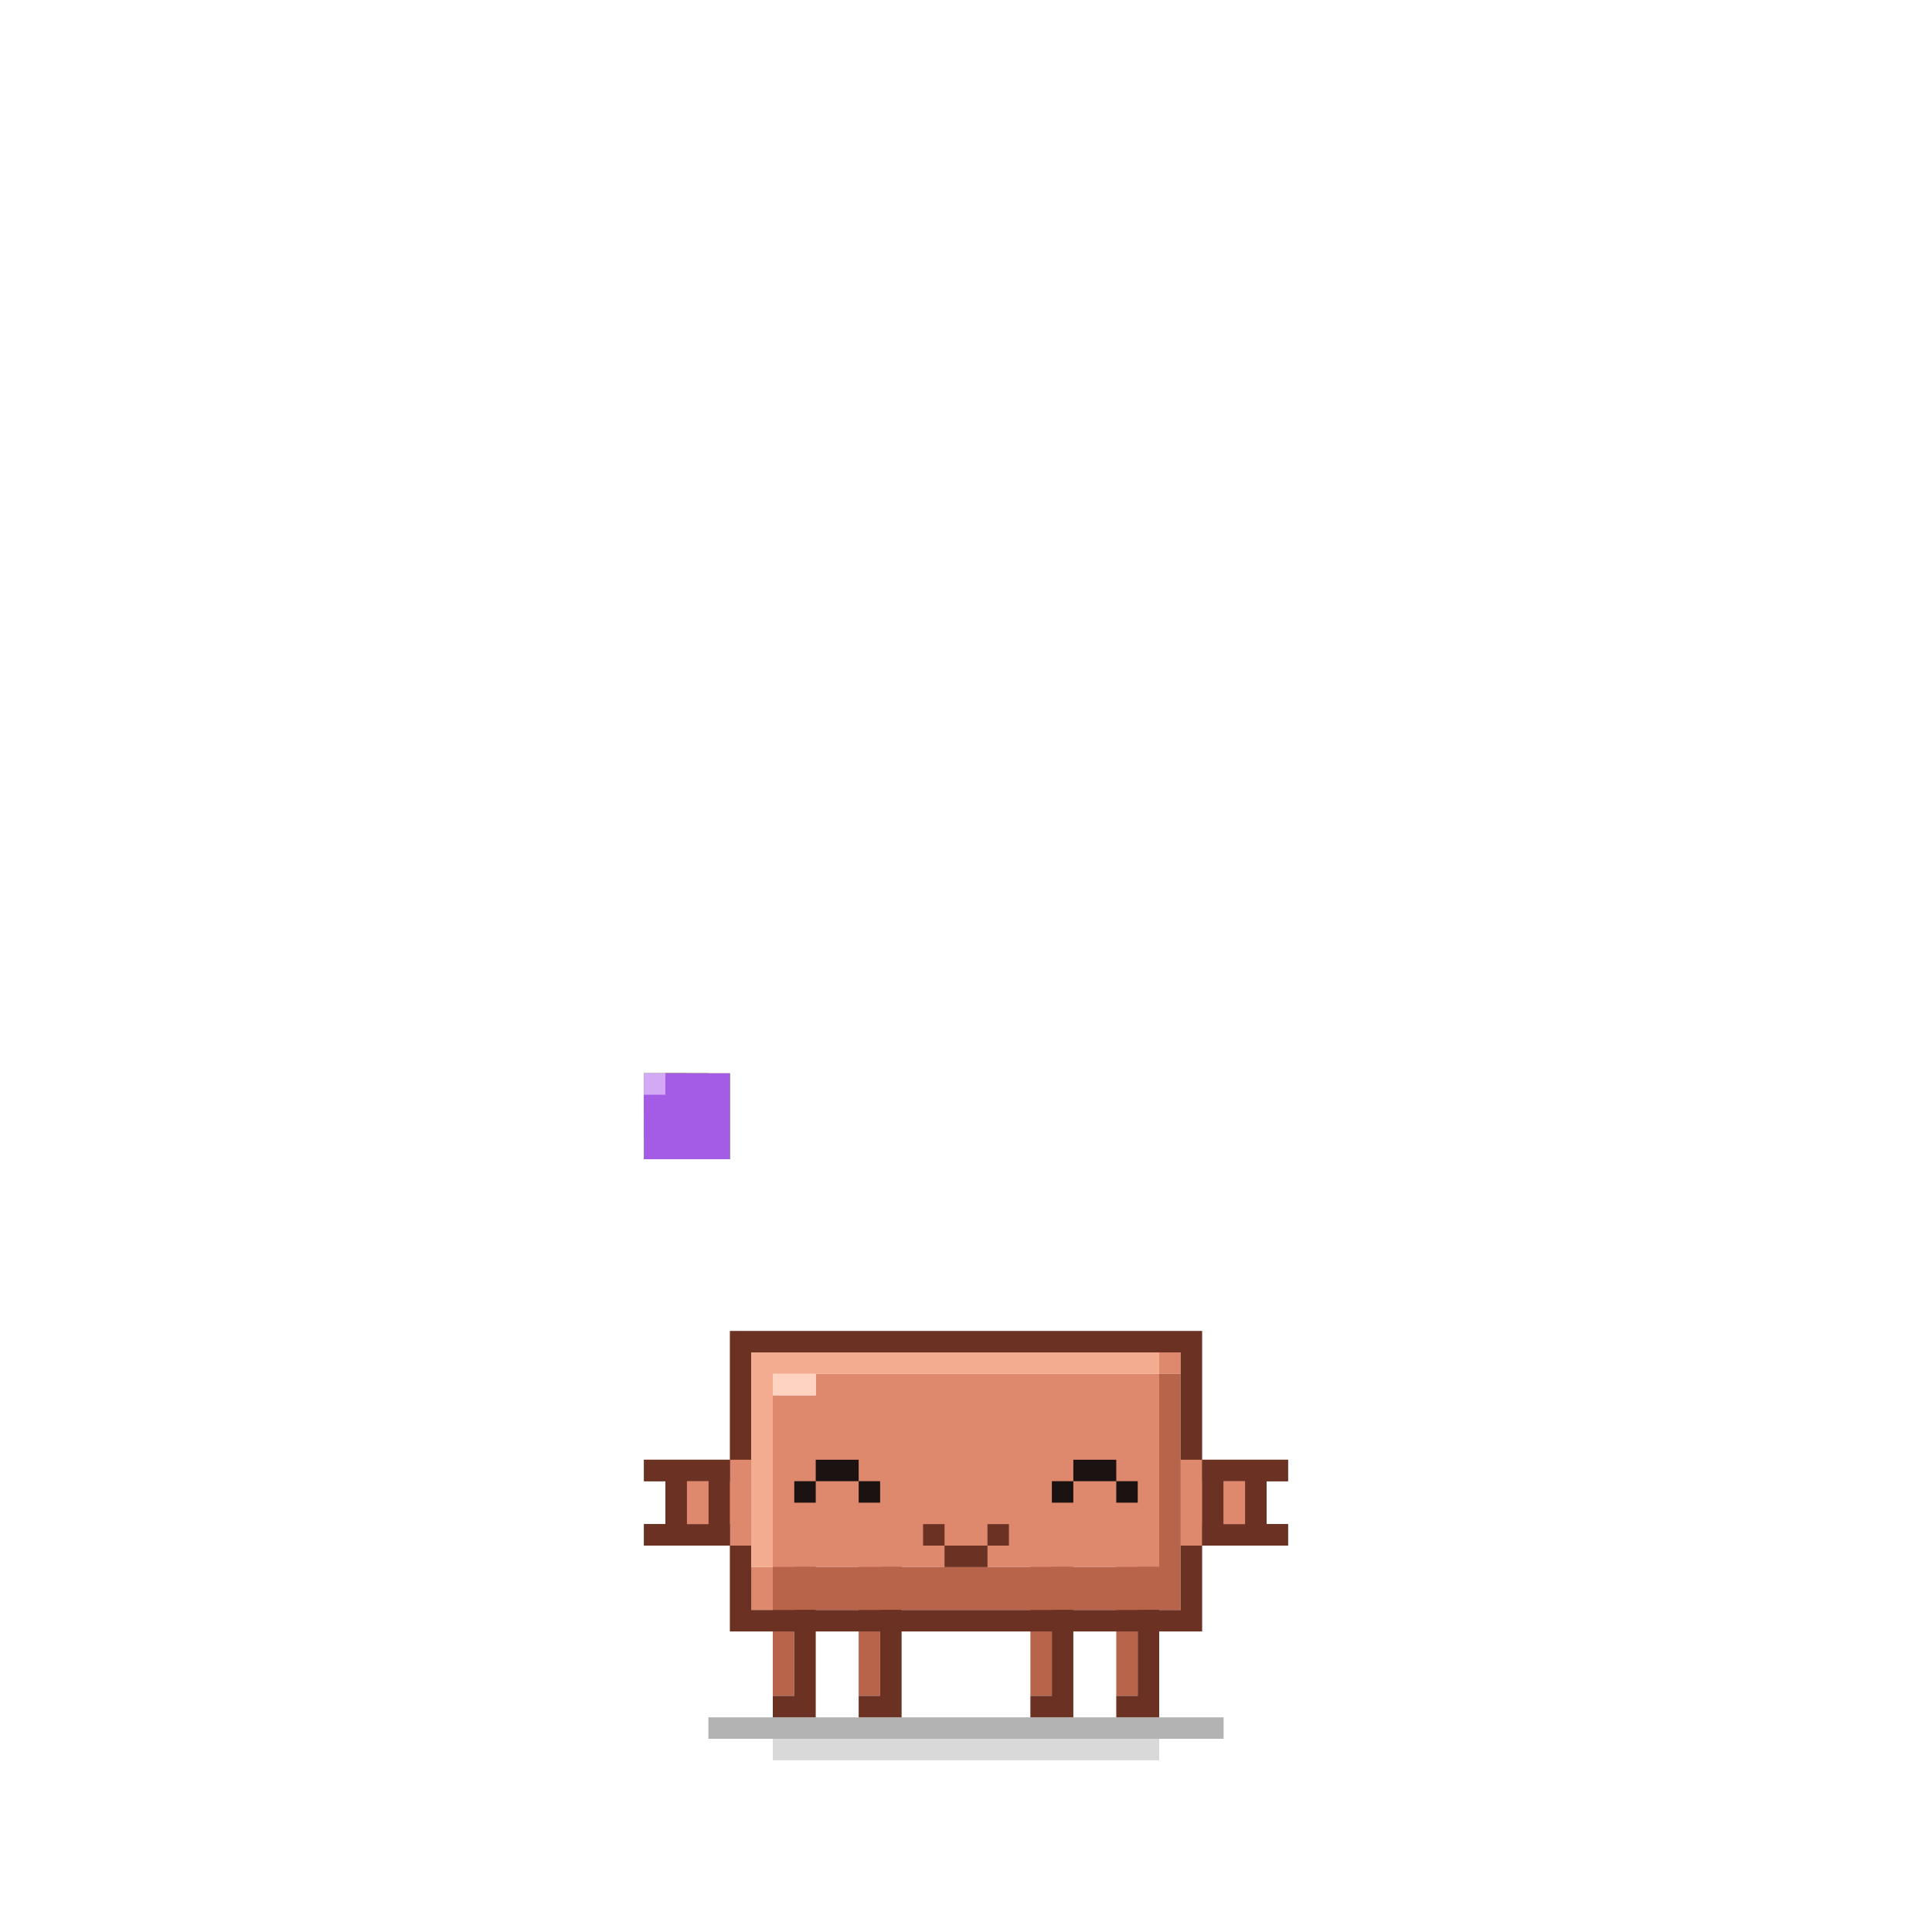
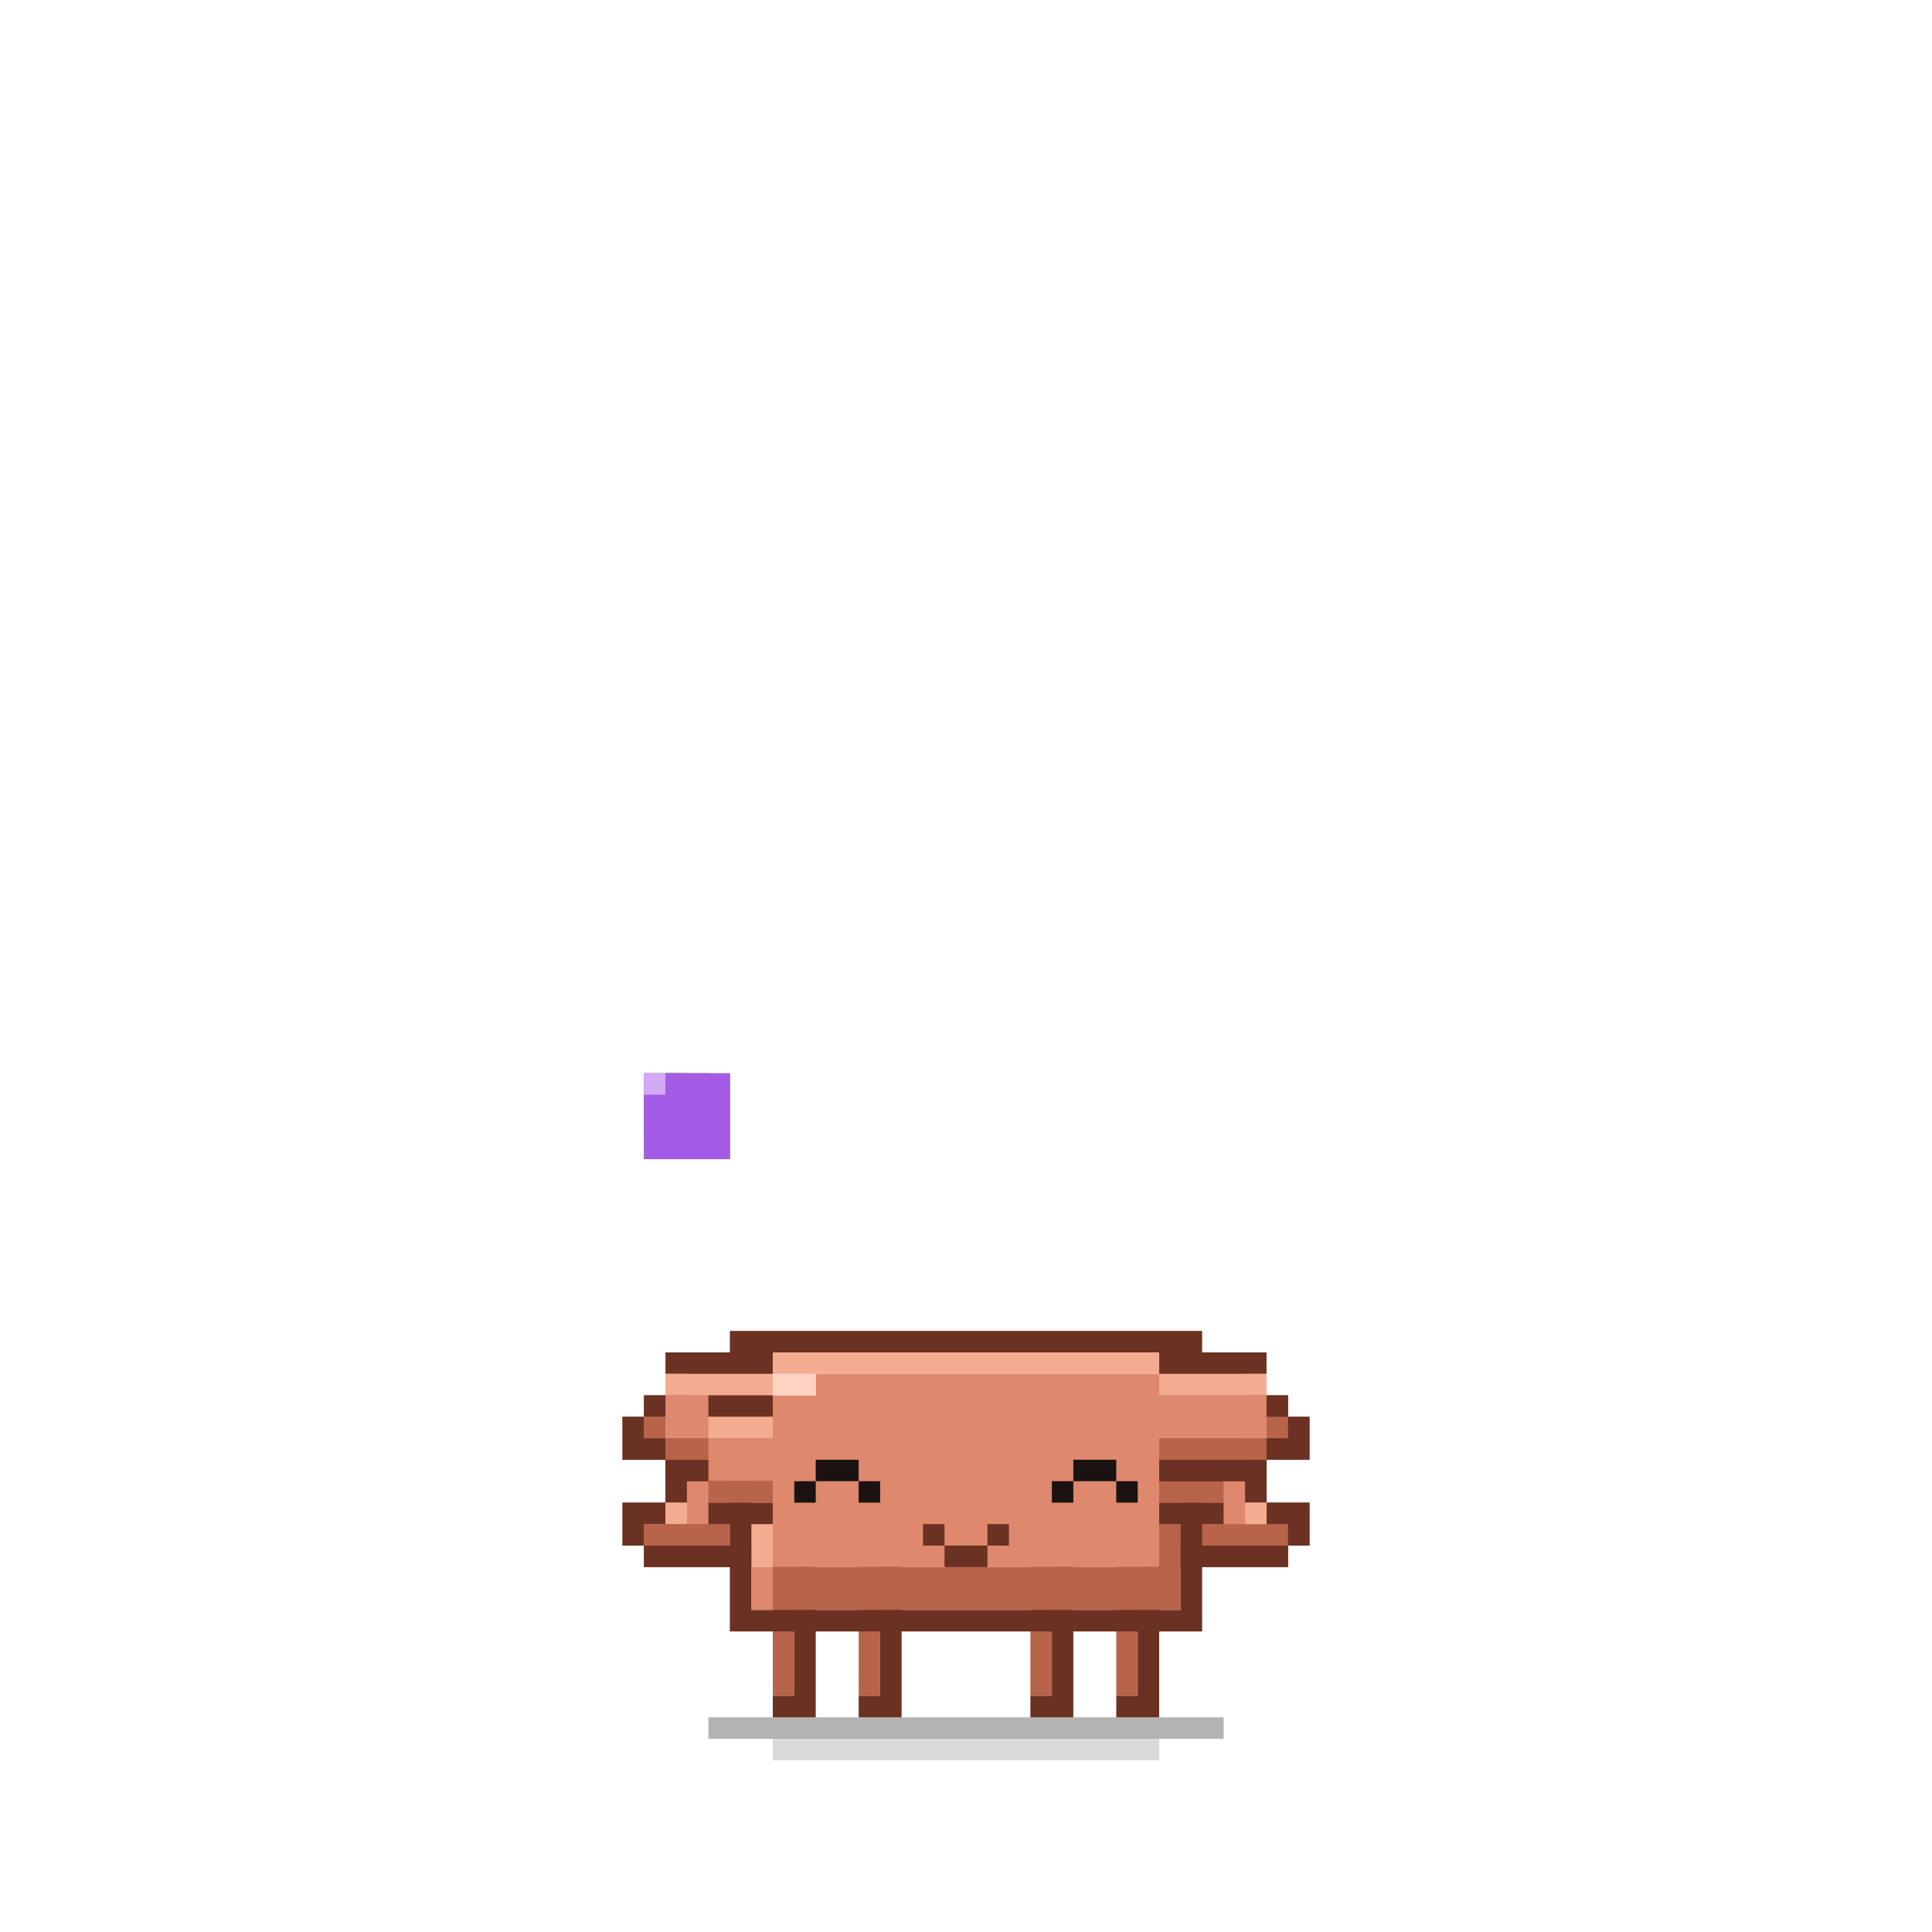
<svg xmlns="http://www.w3.org/2000/svg" viewBox="-15 -25 45 45" width="500" height="500">
  <defs>
    <style>
      .dm0 { animation: dm0 2s infinite step-end; }
      .dv0-2 { animation: dv0-2 2s infinite step-end; }
      .dv0-3 { animation: dv0-3 2s infinite step-end; }
      .dv0-4 { animation: dv0-4 2s infinite step-end; }
      .dm1 { animation: dm1 2s infinite step-end; }
      .dv1-2 { animation: dv1-2 2s infinite step-end; }
      .dv1-3 { animation: dv1-3 2s infinite step-end; }
      .dv1-4 { animation: dv1-4 2s infinite step-end; }
      .dm2 { animation: dm2 2s infinite step-end; }
      .dv2-2 { animation: dv2-2 2s infinite step-end; }
      .dv2-3 { animation: dv2-3 2s infinite step-end; }
      .dv2-4 { animation: dv2-4 2s infinite step-end; }
      .dm3 { animation: dm3 2s infinite step-end; }
      .dv3-2 { animation: dv3-2 2s infinite step-end; }
      .dv3-3 { animation: dv3-3 2s infinite step-end; }
      .dv3-4 { animation: dv3-4 2s infinite step-end; }
      .dm4 { animation: dm4 2s infinite step-end; }
      .dv4-2 { animation: dv4-2 2s infinite step-end; }
      .dv4-3 { animation: dv4-3 2s infinite step-end; }
      .dv4-4 { animation: dv4-4 2s infinite step-end; }
      .ar-l-a { animation: ar-l-a 2s infinite step-end; }
      .ar-l-f { animation: ar-l-f 2s infinite step-end; }
      .ar-l { animation: ar-l 2s infinite step-end; }
+       .ar-l-k0 { animation: ar-l-k0 2s infinite step-end; }
+       .ar-l-k1 { animation: ar-l-k1 2s infinite step-end; }
+       .ar-l-k2 { animation: ar-l-k2 2s infinite step-end; }
+       .ar-l-k3 { animation: ar-l-k3 2s infinite step-end; }
      .ar-r-a { animation: ar-r-a 2s infinite step-end; }
      .ar-r-f { animation: ar-r-f 2s infinite step-end; }
      .ar-r { animation: ar-r 2s infinite step-end; }
+       .ar-r-k0 { animation: ar-r-k0 2s infinite step-end; }
+       .ar-r-k1 { animation: ar-r-k1 2s infinite step-end; }
+       .ar-r-k2 { animation: ar-r-k2 2s infinite step-end; }
+       .ar-r-k3 { animation: ar-r-k3 2s infinite step-end; }
      .bob { animation: bob 2s infinite step-end; }
      @keyframes dm0 {
        0% { transform: translate(-4px, 12px); }
        3.125% { transform: translate(-2px, 8px); }
        9.375% { transform: translate(-1px, 4px); }
        15.625% { transform: translate(2px, 1px); }
        21.875% { transform: translate(4px, 0px); }
        28.125% { transform: translate(7px, -2px); }
        34.375% { transform: translate(10px, -3px); }
        40.625% { transform: translate(12px, -5px); }
        46.875% { transform: translate(15px, -6px); }
        53.125% { transform: translate(18px, -5px); }
        59.375% { transform: translate(20px, -3px); }
        65.625% { transform: translate(23px, -2px); }
        71.875% { transform: translate(26px, 0px); }
        78.125% { transform: translate(28px, 1px); }
        84.375% { transform: translate(31px, 4px); }
        90.625% { transform: translate(32px, 8px); }
      }
      @keyframes dv0-2 {
        0% { opacity: 0; }
        3.125% { opacity: 1; }
        9.375% { opacity: 0; }
        90.625% { opacity: 1; }
      }
      @keyframes dv0-3 {
        0% { opacity: 0; }
        9.375% { opacity: 1; }
        34.375% { opacity: 0; }
        65.625% { opacity: 1; }
        90.625% { opacity: 0; }
      }
      @keyframes dv0-4 {
        0% { opacity: 0; }
        34.375% { opacity: 1; }
        65.625% { opacity: 0; }
      }
      @keyframes dm1 {
        0% { transform: translate(28px, 1px); }
        3.125% { transform: translate(31px, 4px); }
        9.375% { transform: translate(32px, 8px); }
        15.625% { transform: translate(-4px, 12px); }
        21.875% { transform: translate(-2px, 8px); }
        28.125% { transform: translate(-1px, 4px); }
        34.375% { transform: translate(2px, 1px); }
        40.625% { transform: translate(4px, 0px); }
        46.875% { transform: translate(7px, -2px); }
        53.125% { transform: translate(10px, -3px); }
        59.375% { transform: translate(12px, -5px); }
        65.625% { transform: translate(15px, -6px); }
        71.875% { transform: translate(18px, -5px); }
        78.125% { transform: translate(20px, -3px); }
        84.375% { transform: translate(23px, -2px); }
        90.625% { transform: translate(26px, 0px); }
      }
      @keyframes dv1-2 {
        0% { opacity: 0; }
        9.375% { opacity: 1; }
        15.625% { opacity: 0; }
        21.875% { opacity: 1; }
        28.125% { opacity: 0; }
      }
      @keyframes dv1-3 {
        0% { opacity: 1; }
        9.375% { opacity: 0; }
        28.125% { opacity: 1; }
        53.125% { opacity: 0; }
        84.375% { opacity: 1; }
      }
      @keyframes dv1-4 {
        0% { opacity: 0; }
        53.125% { opacity: 1; }
        84.375% { opacity: 0; }
      }
      @keyframes dm2 {
        0% { transform: translate(20px, -3px); }
        3.125% { transform: translate(23px, -2px); }
        9.375% { transform: translate(26px, 0px); }
        15.625% { transform: translate(28px, 1px); }
        21.875% { transform: translate(31px, 4px); }
        28.125% { transform: translate(32px, 8px); }
        34.375% { transform: translate(-4px, 12px); }
        40.625% { transform: translate(-2px, 8px); }
        46.875% { transform: translate(-1px, 4px); }
        53.125% { transform: translate(2px, 1px); }
        59.375% { transform: translate(4px, 0px); }
        65.625% { transform: translate(7px, -2px); }
        71.875% { transform: translate(10px, -3px); }
        78.125% { transform: translate(12px, -5px); }
        84.375% { transform: translate(15px, -6px); }
        90.625% { transform: translate(18px, -5px); }
      }
      @keyframes dv2-2 {
        0% { opacity: 0; }
        28.125% { opacity: 1; }
        34.375% { opacity: 0; }
        40.625% { opacity: 1; }
        46.875% { opacity: 0; }
      }
      @keyframes dv2-3 {
        0% { opacity: 0; }
        3.125% { opacity: 1; }
        28.125% { opacity: 0; }
        46.875% { opacity: 1; }
        71.875% { opacity: 0; }
      }
      @keyframes dv2-4 {
        0% { opacity: 1; }
        3.125% { opacity: 0; }
        71.875% { opacity: 1; }
      }
      @keyframes dm3 {
        0% { transform: translate(10px, -3px); }
        3.125% { transform: translate(12px, -5px); }
        9.375% { transform: translate(15px, -6px); }
        15.625% { transform: translate(18px, -5px); }
        21.875% { transform: translate(20px, -3px); }
        28.125% { transform: translate(23px, -2px); }
        34.375% { transform: translate(26px, 0px); }
        40.625% { transform: translate(28px, 1px); }
        46.875% { transform: translate(31px, 4px); }
        53.125% { transform: translate(32px, 8px); }
        59.375% { transform: translate(-4px, 12px); }
        65.625% { transform: translate(-2px, 8px); }
        71.875% { transform: translate(-1px, 4px); }
        78.125% { transform: translate(2px, 1px); }
        84.375% { transform: translate(4px, 0px); }
        90.625% { transform: translate(7px, -2px); }
      }
      @keyframes dv3-2 {
        0% { opacity: 0; }
        53.125% { opacity: 1; }
        59.375% { opacity: 0; }
        65.625% { opacity: 1; }
        71.875% { opacity: 0; }
      }
      @keyframes dv3-3 {
        0% { opacity: 0; }
        28.125% { opacity: 1; }
        53.125% { opacity: 0; }
        71.875% { opacity: 1; }
      }
      @keyframes dv3-4 {
        0% { opacity: 1; }
        28.125% { opacity: 0; }
      }
      @keyframes dm4 {
        0% { transform: translate(2px, 1px); }
        3.125% { transform: translate(4px, 0px); }
        9.375% { transform: translate(7px, -2px); }
        15.625% { transform: translate(10px, -3px); }
        21.875% { transform: translate(12px, -5px); }
        28.125% { transform: translate(15px, -6px); }
        34.375% { transform: translate(18px, -5px); }
        40.625% { transform: translate(20px, -3px); }
        46.875% { transform: translate(23px, -2px); }
        53.125% { transform: translate(26px, 0px); }
        59.375% { transform: translate(28px, 1px); }
        65.625% { transform: translate(31px, 4px); }
        71.875% { transform: translate(32px, 8px); }
        78.125% { transform: translate(-4px, 12px); }
        84.375% { transform: translate(-2px, 8px); }
        90.625% { transform: translate(-1px, 4px); }
      }
      @keyframes dv4-2 {
        0% { opacity: 0; }
        71.875% { opacity: 1; }
        78.125% { opacity: 0; }
        84.375% { opacity: 1; }
        90.625% { opacity: 0; }
      }
      @keyframes dv4-3 {
        0% { opacity: 1; }
        15.625% { opacity: 0; }
        46.875% { opacity: 1; }
        71.875% { opacity: 0; }
        90.625% { opacity: 1; }
      }
      @keyframes dv4-4 {
        0% { opacity: 0; }
        15.625% { opacity: 1; }
        46.875% { opacity: 0; }
      }
      @keyframes ar-l-a {
        0% { opacity: 1; }
        15.625% { opacity: 0; }
        84.375% { opacity: 1; }
      }
      @keyframes ar-l-f {
        0% { opacity: 0; }
        15.625% { opacity: 1; }
        84.375% { opacity: 0; }
      }
      @keyframes ar-l {
        0% { transform: translate(0px, 2px); }
        9.375% { transform: translate(0px, 1px); }
        15.625% { transform: translate(-1px, -1px); }
        21.875% { transform: translate(-1px, -3px); }
        28.125% { transform: translate(-2px, -5px); }
        34.375% { transform: translate(-3px, -7px); }
        40.625% { transform: translate(-3px, -8px); }
        59.375% { transform: translate(-3px, -7px); }
        65.625% { transform: translate(-2px, -5px); }
        71.875% { transform: translate(-2px, -3px); }
        78.125% { transform: translate(-1px, -1px); }
        84.375% { transform: translate(0px, 1px); }
        90.625% { transform: translate(0px, 2px); }
      }
+       @keyframes ar-l-k0 {
+         0% { opacity: 0; }
+         34.375% { opacity: 1; }
+         65.625% { opacity: 0; }
+       }
+       @keyframes ar-l-k1 {
+         0% { opacity: 0; }
+         28.125% { opacity: 1; }
+         34.375% { opacity: 0; }
+         65.625% { opacity: 1; }
+         78.125% { opacity: 0; }
+       }
+       @keyframes ar-l-k2 {
+         0% { opacity: 0; }
+         21.875% { opacity: 1; }
+         28.125% { opacity: 0; }
+       }
+       @keyframes ar-l-k3 {
+         0% { opacity: 0; }
+         15.625% { opacity: 1; }
+         21.875% { opacity: 0; }
+         78.125% { opacity: 1; }
+         84.375% { opacity: 0; }
+       }
      @keyframes ar-r-a {
        0% { opacity: 0; }
        34.375% { opacity: 1; }
        65.625% { opacity: 0; }
      }
      @keyframes ar-r-f {
        0% { opacity: 1; }
        34.375% { opacity: 0; }
        65.625% { opacity: 1; }
      }
      @keyframes ar-r {
        0% { transform: translate(3px, -8px); }
        9.375% { transform: translate(3px, -7px); }
        15.625% { transform: translate(2px, -5px); }
        21.875% { transform: translate(2px, -3px); }
        28.125% { transform: translate(1px, -1px); }
        34.375% { transform: translate(0px, 1px); }
        40.625% { transform: translate(0px, 2px); }
        59.375% { transform: translate(0px, 1px); }
        65.625% { transform: translate(1px, -1px); }
        71.875% { transform: translate(1px, -3px); }
        78.125% { transform: translate(2px, -5px); }
        84.375% { transform: translate(3px, -7px); }
        90.625% { transform: translate(3px, -8px); }
      }
+       @keyframes ar-r-k0 {
+         0% { opacity: 0; }
+         71.875% { opacity: 1; }
+         78.125% { opacity: 0; }
+       }
+       @keyframes ar-r-k1 {
+         0% { opacity: 0; }
+         28.125% { opacity: 1; }
+         34.375% { opacity: 0; }
+         65.625% { opacity: 1; }
+         71.875% { opacity: 0; }
+       }
+       @keyframes ar-r-k2 {
+         0% { opacity: 0; }
+         15.625% { opacity: 1; }
+         28.125% { opacity: 0; }
+         78.125% { opacity: 1; }
+         84.375% { opacity: 0; }
+       }
+       @keyframes ar-r-k3 {
+         0% { opacity: 1; }
+         15.625% { opacity: 0; }
+         84.375% { opacity: 1; }
+       }
      @keyframes bob {
        0% { transform: translate(0px, 0px); }
        15.625% { transform: translate(0px, 1px); }
        34.375% { transform: translate(0px, 2px); }
        65.625% { transform: translate(0px, 1px); }
        84.375% { transform: translate(0px, 0px); }
      }
    </style>
    <g id="shadow">
      <path fill="#000000" fill-opacity="0.3" d="M3 30h24v1h-24z" />
      <path fill="#000000" fill-opacity="0.15" d="M6 31h18v1h-18z" />
    </g>
    <g id="leg1">
      <path fill="#B8644B" d="M6 18h1v11h-1z" />
      <path fill="#6B3122" d="M7 18h1v11h-1zM6 29h2v1h-2z" />
    </g>
    <g id="leg2">
      <path fill="#B8644B" d="M10 18h1v11h-1z" />
      <path fill="#6B3122" d="M11 18h1v11h-1zM10 29h2v1h-2z" />
    </g>
    <g id="leg3">
      <path fill="#B8644B" d="M18 18h1v11h-1z" />
      <path fill="#6B3122" d="M19 18h1v11h-1zM18 29h2v1h-2z" />
    </g>
    <g id="leg4">
      <path fill="#B8644B" d="M22 18h1v11h-1z" />
      <path fill="#6B3122" d="M23 18h1v11h-1zM22 29h2v1h-2z" />
    </g>
    <g id="torso">
      <path fill="#DE886D" d="M24 13h1v1h-1zM8 14h16v1h-16zM6 15h18v8h-18zM5 23h1v2h-1z" />
      <path fill="#B8644B" d="M24 14h1v9h-1zM6 23h19v2h-19z" />
      <path fill="#6B3122" d="M4 12h22v1h-22zM4 13h1v12h-1zM25 13h1v12h-1zM4 25h22v1h-22z" />
      <path fill="#F3AC90" d="M5 13h19v1h-19zM5 14h1v9h-1z" />
      <path fill="#FFD3C2" d="M6 14h2v1h-2z" />
    </g>
    <g id="arm-l">
-       <path fill="#DE886D" d="M4 18h1v1h-1zM2 19h3v2h-3zM4 21h1v1h-1z" />
-       <path fill="#6B3122" d="M0 18h4v1h-4zM1 19h1v2h-1zM0 21h4v1h-4z" />
+       <path fill="#6B3122" d="M0 15h5v1h-5zM-1 16h1v1h-1zM-1 17h2v1h-2zM1 18h1v2h-1zM-1 20h2v1h-2zM-1 21h1v1h-1zM0 22h5v1h-5z" />
+       <path fill="#F3AC90" d="M1 16h4v1h-4zM1 20h1v1h-1z" />
+       <path fill="#B8644B" d="M0 16h1v1h-1zM1 17h1v1h-1zM0 21h5v1h-5z" />
+       <path fill="#DE886D" d="M2 17h3v4h-3z" />
    </g>
    <g id="arm-r">
-       <path fill="#6B3122" d="M26 18h4v1h-4zM28 19h1v2h-1zM26 21h4v1h-4z" />
-       <path fill="#DE886D" d="M25 18h1v1h-1zM25 19h3v2h-3zM25 21h1v1h-1z" />
+       <path fill="#B8644B" d="M29 16h1v1h-1zM28 17h1v1h-1zM25 21h5v1h-5z" />
+       <path fill="#6B3122" d="M25 15h5v1h-5zM30 16h1v1h-1zM29 17h2v1h-2zM28 18h1v2h-1zM29 20h2v1h-2zM30 21h1v1h-1zM25 22h5v1h-5z" />
+       <path fill="#F3AC90" d="M25 16h4v1h-4zM28 20h1v1h-1z" />
+       <path fill="#DE886D" d="M25 17h3v4h-3z" />
    </g>
    <g id="arm-l-free">
-       <path fill="#6B3122" d="M0 18h4v1h-4zM1 19h1v2h-1zM3 19h1v2h-1zM0 21h4v1h-4z" />
-       <path fill="#DE886D" d="M2 19h1v2h-1z" />
+       <path fill="#6B3122" d="M0 15h5v1h-5zM-1 16h1v1h-1zM4 16h1v6h-1zM-1 17h2v1h-2zM1 18h1v2h-1zM-1 20h2v1h-2zM-1 21h1v1h-1zM0 22h5v1h-5z" />
+       <path fill="#F3AC90" d="M1 16h3v1h-3zM1 20h1v1h-1z" />
+       <path fill="#DE886D" d="M2 17h2v4h-2z" />
+       <path fill="#B8644B" d="M0 16h1v1h-1zM1 17h1v1h-1zM0 21h4v1h-4z" />
    </g>
    <g id="arm-r-free">
-       <path fill="#6B3122" d="M26 18h4v1h-4zM26 19h1v2h-1zM28 19h1v2h-1zM26 21h4v1h-4z" />
-       <path fill="#DE886D" d="M27 19h1v2h-1z" />
+       <path fill="#B8644B" d="M29 16h1v1h-1zM28 17h1v1h-1zM26 21h4v1h-4z" />
+       <path fill="#6B3122" d="M25 15h5v1h-5zM25 16h1v6h-1zM30 16h1v1h-1zM29 17h2v1h-2zM28 18h1v2h-1zM29 20h2v1h-2zM30 21h1v1h-1zM25 22h5v1h-5z" />
+       <path fill="#F3AC90" d="M26 16h3v1h-3zM28 20h1v1h-1z" />
+       <path fill="#DE886D" d="M26 17h2v4h-2z" />
    </g>
    <g id="eyes-happy">
      <path fill="#1B1311" d="M8 18h2v1h-2zM20 18h2v1h-2zM7 19h1v1h-1zM10 19h1v1h-1zM19 19h1v1h-1zM22 19h1v1h-1z" />
    </g>
    <g id="smile">
      <path fill="#6B3122" d="M13 21h1v1h-1zM16 21h1v1h-1zM14 22h2v1h-2z" />
    </g>
    <g id="dp0-2">
      <path fill="#3D8BFD" d="M0 0h2v2h-2z" />
    </g>
    <g id="dp0-3">
      <path fill="#9CC4FF" d="M0 0h1v1h-1z" />
      <path fill="#3D8BFD" d="M1 0h2v1h-2zM0 1h3v2h-3z" />
    </g>
    <g id="dp0-4">
      <path fill="#9CC4FF" d="M0 0h1v1h-1z" />
      <path fill="#3D8BFD" d="M1 0h3v1h-3zM0 1h4v3h-4z" />
    </g>
    <g id="dp1-2">
      <path fill="#FFC93C" d="M0 0h2v2h-2z" />
    </g>
    <g id="dp1-3">
      <path fill="#FFE9A3" d="M0 0h1v1h-1z" />
      <path fill="#FFC93C" d="M1 0h2v1h-2zM0 1h3v2h-3z" />
    </g>
    <g id="dp1-4">
      <path fill="#FFE9A3" d="M0 0h1v1h-1z" />
      <path fill="#FFC93C" d="M1 0h3v1h-3zM0 1h4v3h-4z" />
    </g>
    <g id="dp2-2">
      <path fill="#FF5A5F" d="M0 0h2v2h-2z" />
    </g>
    <g id="dp2-3">
      <path fill="#FFA3A6" d="M0 0h1v1h-1z" />
      <path fill="#FF5A5F" d="M1 0h2v1h-2zM0 1h3v2h-3z" />
    </g>
    <g id="dp2-4">
      <path fill="#FFA3A6" d="M0 0h1v1h-1z" />
      <path fill="#FF5A5F" d="M1 0h3v1h-3zM0 1h4v3h-4z" />
    </g>
    <g id="dp3-2">
      <path fill="#4CC27A" d="M0 0h2v2h-2z" />
    </g>
    <g id="dp3-3">
      <path fill="#9BE3B7" d="M0 0h1v1h-1z" />
      <path fill="#4CC27A" d="M1 0h2v1h-2zM0 1h3v2h-3z" />
    </g>
    <g id="dp3-4">
      <path fill="#9BE3B7" d="M0 0h1v1h-1z" />
      <path fill="#4CC27A" d="M1 0h3v1h-3zM0 1h4v3h-4z" />
    </g>
    <g id="dp4-2">
      <path fill="#A45CE6" d="M0 0h2v2h-2z" />
    </g>
    <g id="dp4-3">
      <path fill="#D3A9F5" d="M0 0h1v1h-1z" />
      <path fill="#A45CE6" d="M1 0h2v1h-2zM0 1h3v2h-3z" />
    </g>
    <g id="dp4-4">
      <path fill="#D3A9F5" d="M0 0h1v1h-1z" />
      <path fill="#A45CE6" d="M1 0h3v1h-3zM0 1h4v3h-4z" />
    </g>
  </defs>
  <g transform="scale(.5)">
    <use href="#shadow" />
    <g class="dm0">
      <g class="dv0-2">
        <use href="#dp0-2" />
      </g>
      <g class="dv0-3">
        <use href="#dp0-3" />
      </g>
      <g class="dv0-4">
        <use href="#dp0-4" />
      </g>
    </g>
    <g class="dm1">
      <g class="dv1-2">
        <use href="#dp1-2" />
      </g>
      <g class="dv1-3">
        <use href="#dp1-3" />
      </g>
      <g class="dv1-4">
        <use href="#dp1-4" />
      </g>
    </g>
    <g class="dm2">
      <g class="dv2-2">
        <use href="#dp2-2" />
      </g>
      <g class="dv2-3">
        <use href="#dp2-3" />
      </g>
      <g class="dv2-4">
        <use href="#dp2-4" />
      </g>
    </g>
    <g class="dm3">
      <g class="dv3-2">
        <use href="#dp3-2" />
      </g>
      <g class="dv3-3">
        <use href="#dp3-3" />
      </g>
      <g class="dv3-4">
        <use href="#dp3-4" />
      </g>
    </g>
    <g class="dm4">
      <g class="dv4-2">
        <use href="#dp4-2" />
      </g>
      <g class="dv4-3">
        <use href="#dp4-3" />
      </g>
      <g class="dv4-4">
        <use href="#dp4-4" />
      </g>
    </g>
    <use href="#leg1" />
    <use href="#leg2" />
    <use href="#leg3" />
    <use href="#leg4" />
    <g class="bob">
      <use href="#torso" />
      <g class="ar-l">
        <g class="ar-l-a">
          <use href="#arm-l" />
        </g>
        <g class="ar-l-f">
          <use href="#arm-l-free" />
        </g>
      </g>
+       <g class="ar-l-k0">
+         <g>
+           <path fill="#6B3122" d="M1 13h5v1h-5zM1 18h5v1h-5z" />
+           <path fill="#F3AC90" d="M1 14h5v1h-5z" />
+           <path fill="#DE886D" d="M1 15h5v2h-5z" />
+           <path fill="#B8644B" d="M1 17h5v1h-5z" />
+         </g>
+       </g>
+       <g class="ar-l-k1">
+         <g>
+           <path fill="#6B3122" d="M2 13h4v1h-4zM2 18h4v1h-4z" />
+           <path fill="#F3AC90" d="M2 14h4v1h-4z" />
+           <path fill="#DE886D" d="M2 15h4v2h-4z" />
+           <path fill="#B8644B" d="M2 17h4v1h-4z" />
+         </g>
+       </g>
+       <g class="ar-l-k2">
+         <g>
+           <path fill="#6B3122" d="M3 13h3v1h-3zM3 18h3v1h-3z" />
+           <path fill="#F3AC90" d="M3 14h3v1h-3z" />
+           <path fill="#DE886D" d="M3 15h3v2h-3z" />
+           <path fill="#B8644B" d="M3 17h3v1h-3z" />
+         </g>
+       </g>
+       <g class="ar-l-k3">
+         <g>
+           <path fill="#6B3122" d="M3 15h3v1h-3zM3 20h3v1h-3z" />
+           <path fill="#F3AC90" d="M3 16h3v1h-3z" />
+           <path fill="#DE886D" d="M3 17h3v2h-3z" />
+           <path fill="#B8644B" d="M3 19h3v1h-3z" />
+         </g>
+       </g>
      <g class="ar-r">
        <g class="ar-r-a">
          <use href="#arm-r" />
        </g>
        <g class="ar-r-f">
          <use href="#arm-r-free" />
        </g>
      </g>
+       <g class="ar-r-k0">
+         <g>
+           <path fill="#6B3122" d="M24 13h3v1h-3zM24 18h3v1h-3z" />
+           <path fill="#F3AC90" d="M24 14h3v1h-3z" />
+           <path fill="#DE886D" d="M24 15h3v2h-3z" />
+           <path fill="#B8644B" d="M24 17h3v1h-3z" />
+         </g>
+       </g>
+       <g class="ar-r-k1">
+         <g>
+           <path fill="#6B3122" d="M24 15h3v1h-3zM24 20h3v1h-3z" />
+           <path fill="#F3AC90" d="M24 16h3v1h-3z" />
+           <path fill="#DE886D" d="M24 17h3v2h-3z" />
+           <path fill="#B8644B" d="M24 19h3v1h-3z" />
+         </g>
+       </g>
+       <g class="ar-r-k2">
+         <g>
+           <path fill="#6B3122" d="M24 13h4v1h-4zM24 18h4v1h-4z" />
+           <path fill="#F3AC90" d="M24 14h4v1h-4z" />
+           <path fill="#DE886D" d="M24 15h4v2h-4z" />
+           <path fill="#B8644B" d="M24 17h4v1h-4z" />
+         </g>
+       </g>
+       <g class="ar-r-k3">
+         <g>
+           <path fill="#6B3122" d="M24 13h5v1h-5zM24 18h5v1h-5z" />
+           <path fill="#F3AC90" d="M24 14h5v1h-5z" />
+           <path fill="#DE886D" d="M24 15h5v2h-5z" />
+           <path fill="#B8644B" d="M24 17h5v1h-5z" />
+         </g>
+       </g>
      <use href="#eyes-happy" />
      <use href="#smile" />
    </g>
  </g>
</svg>
